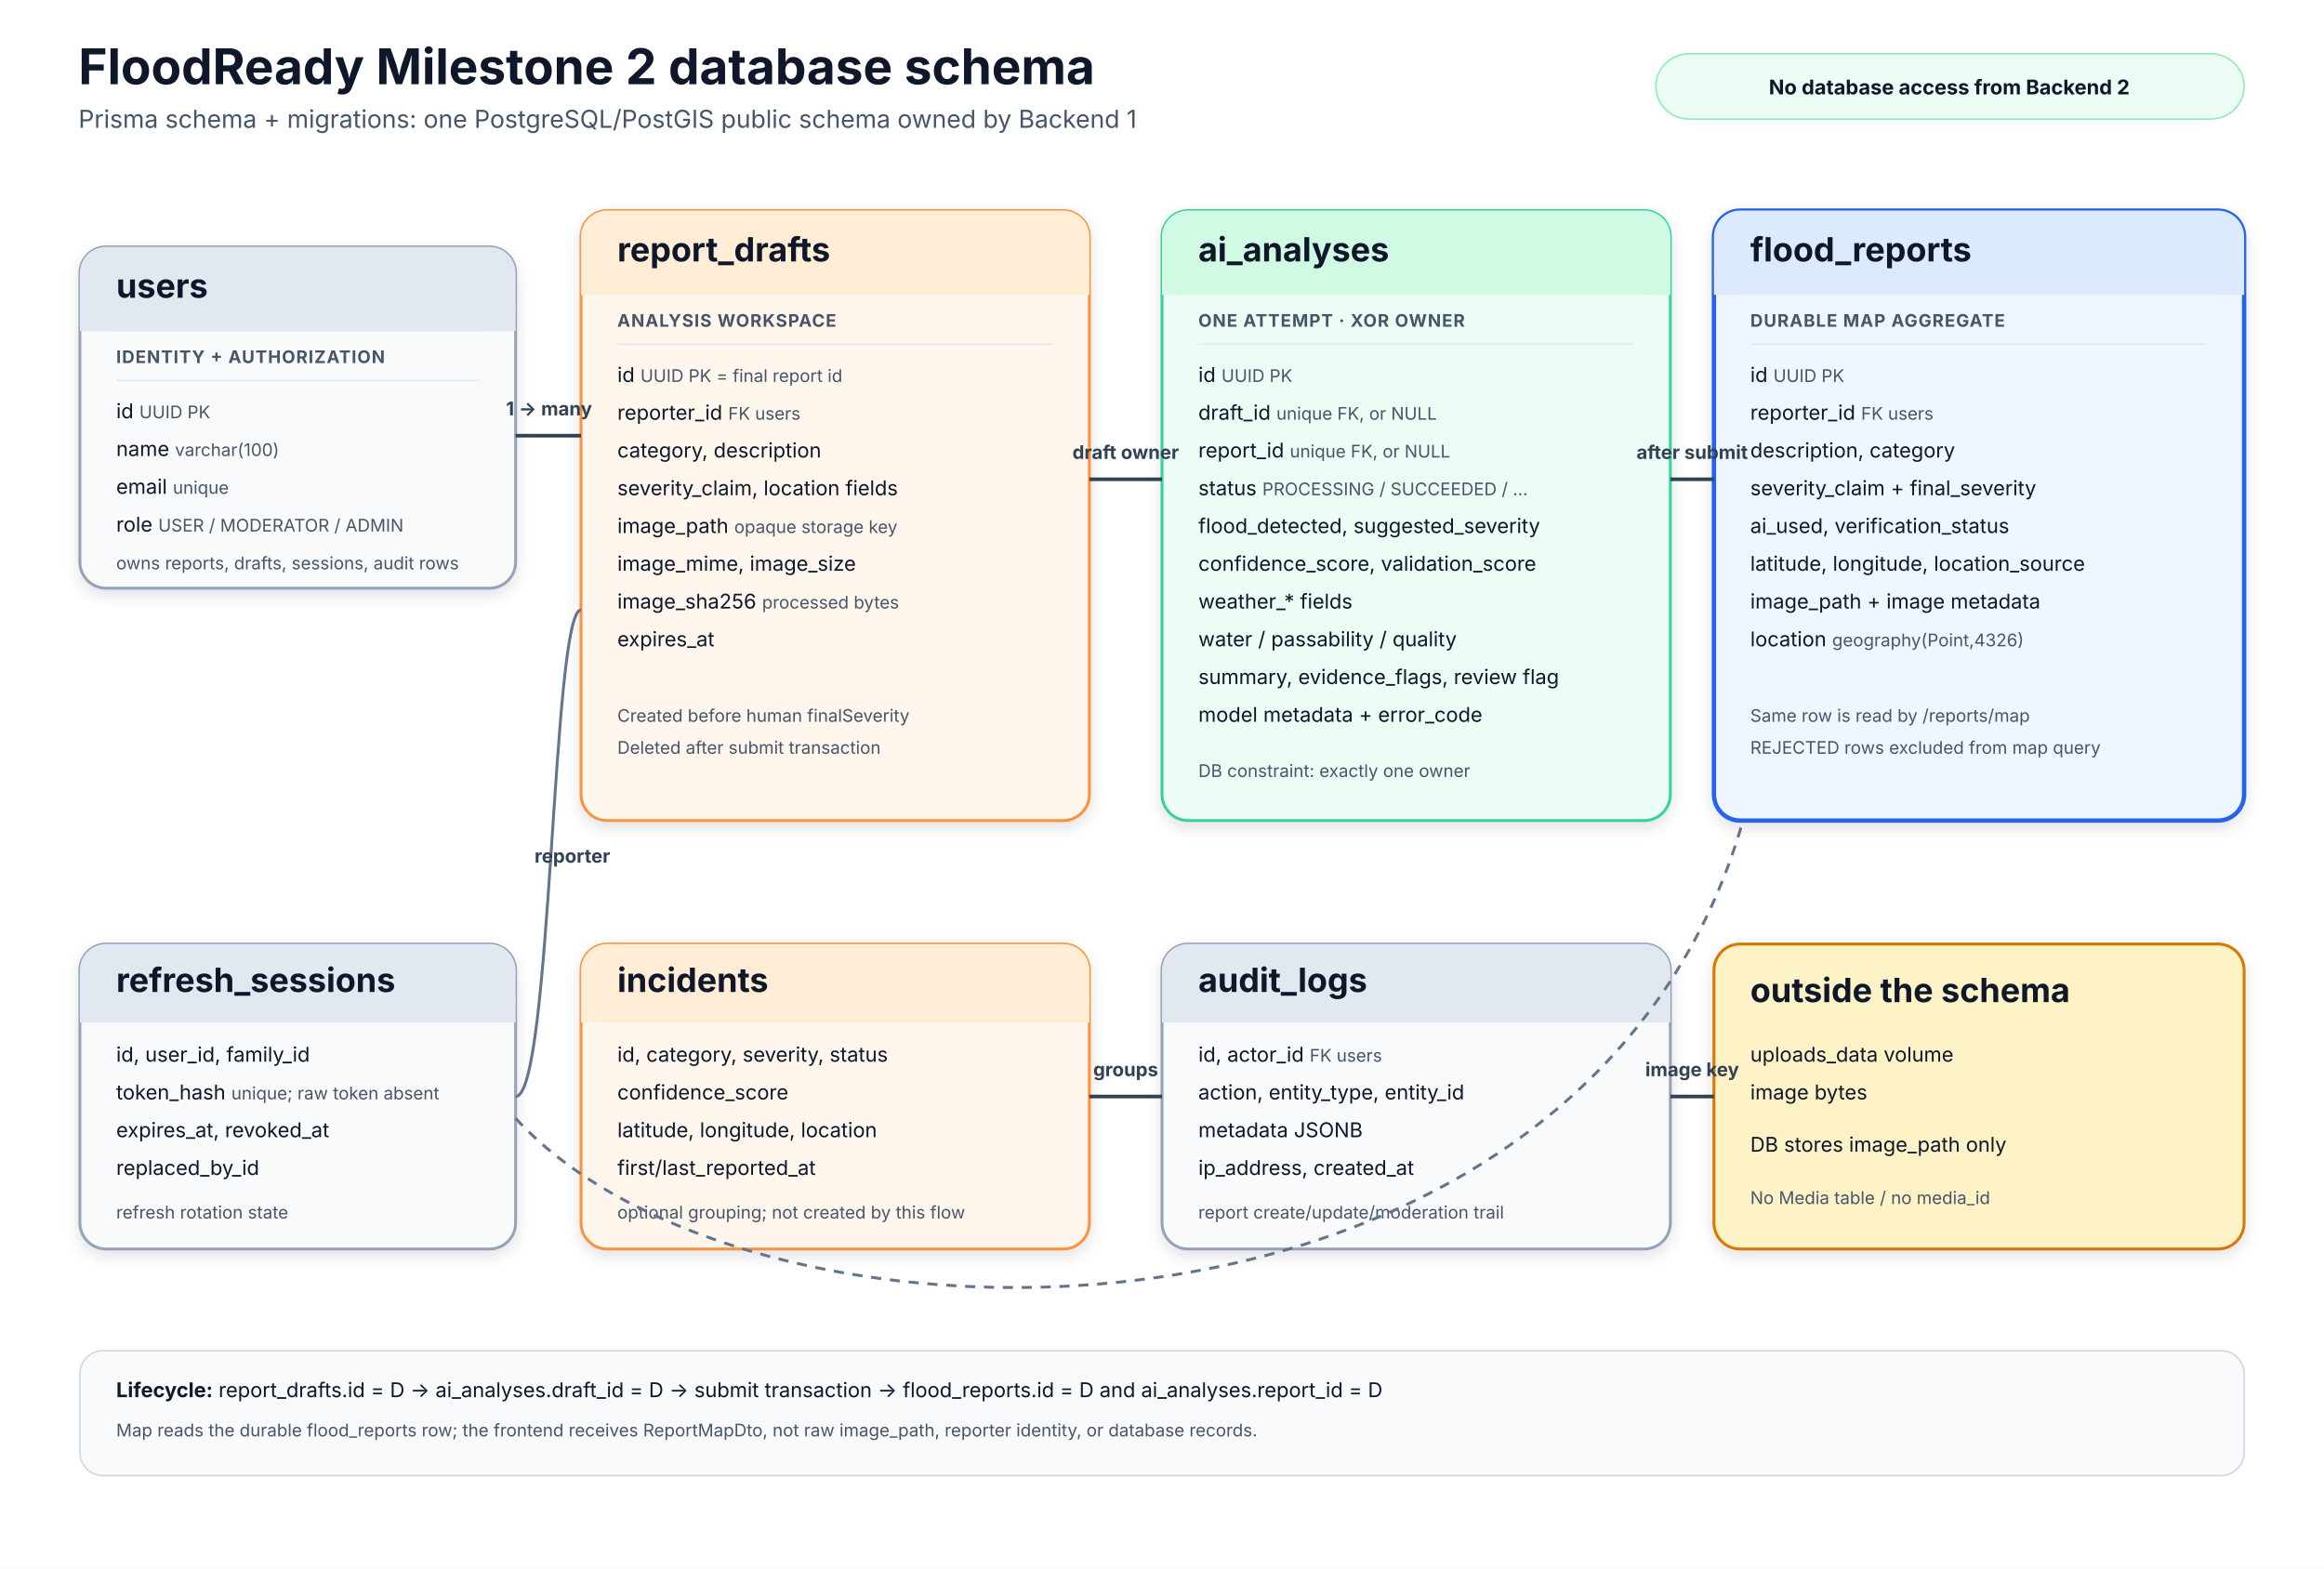
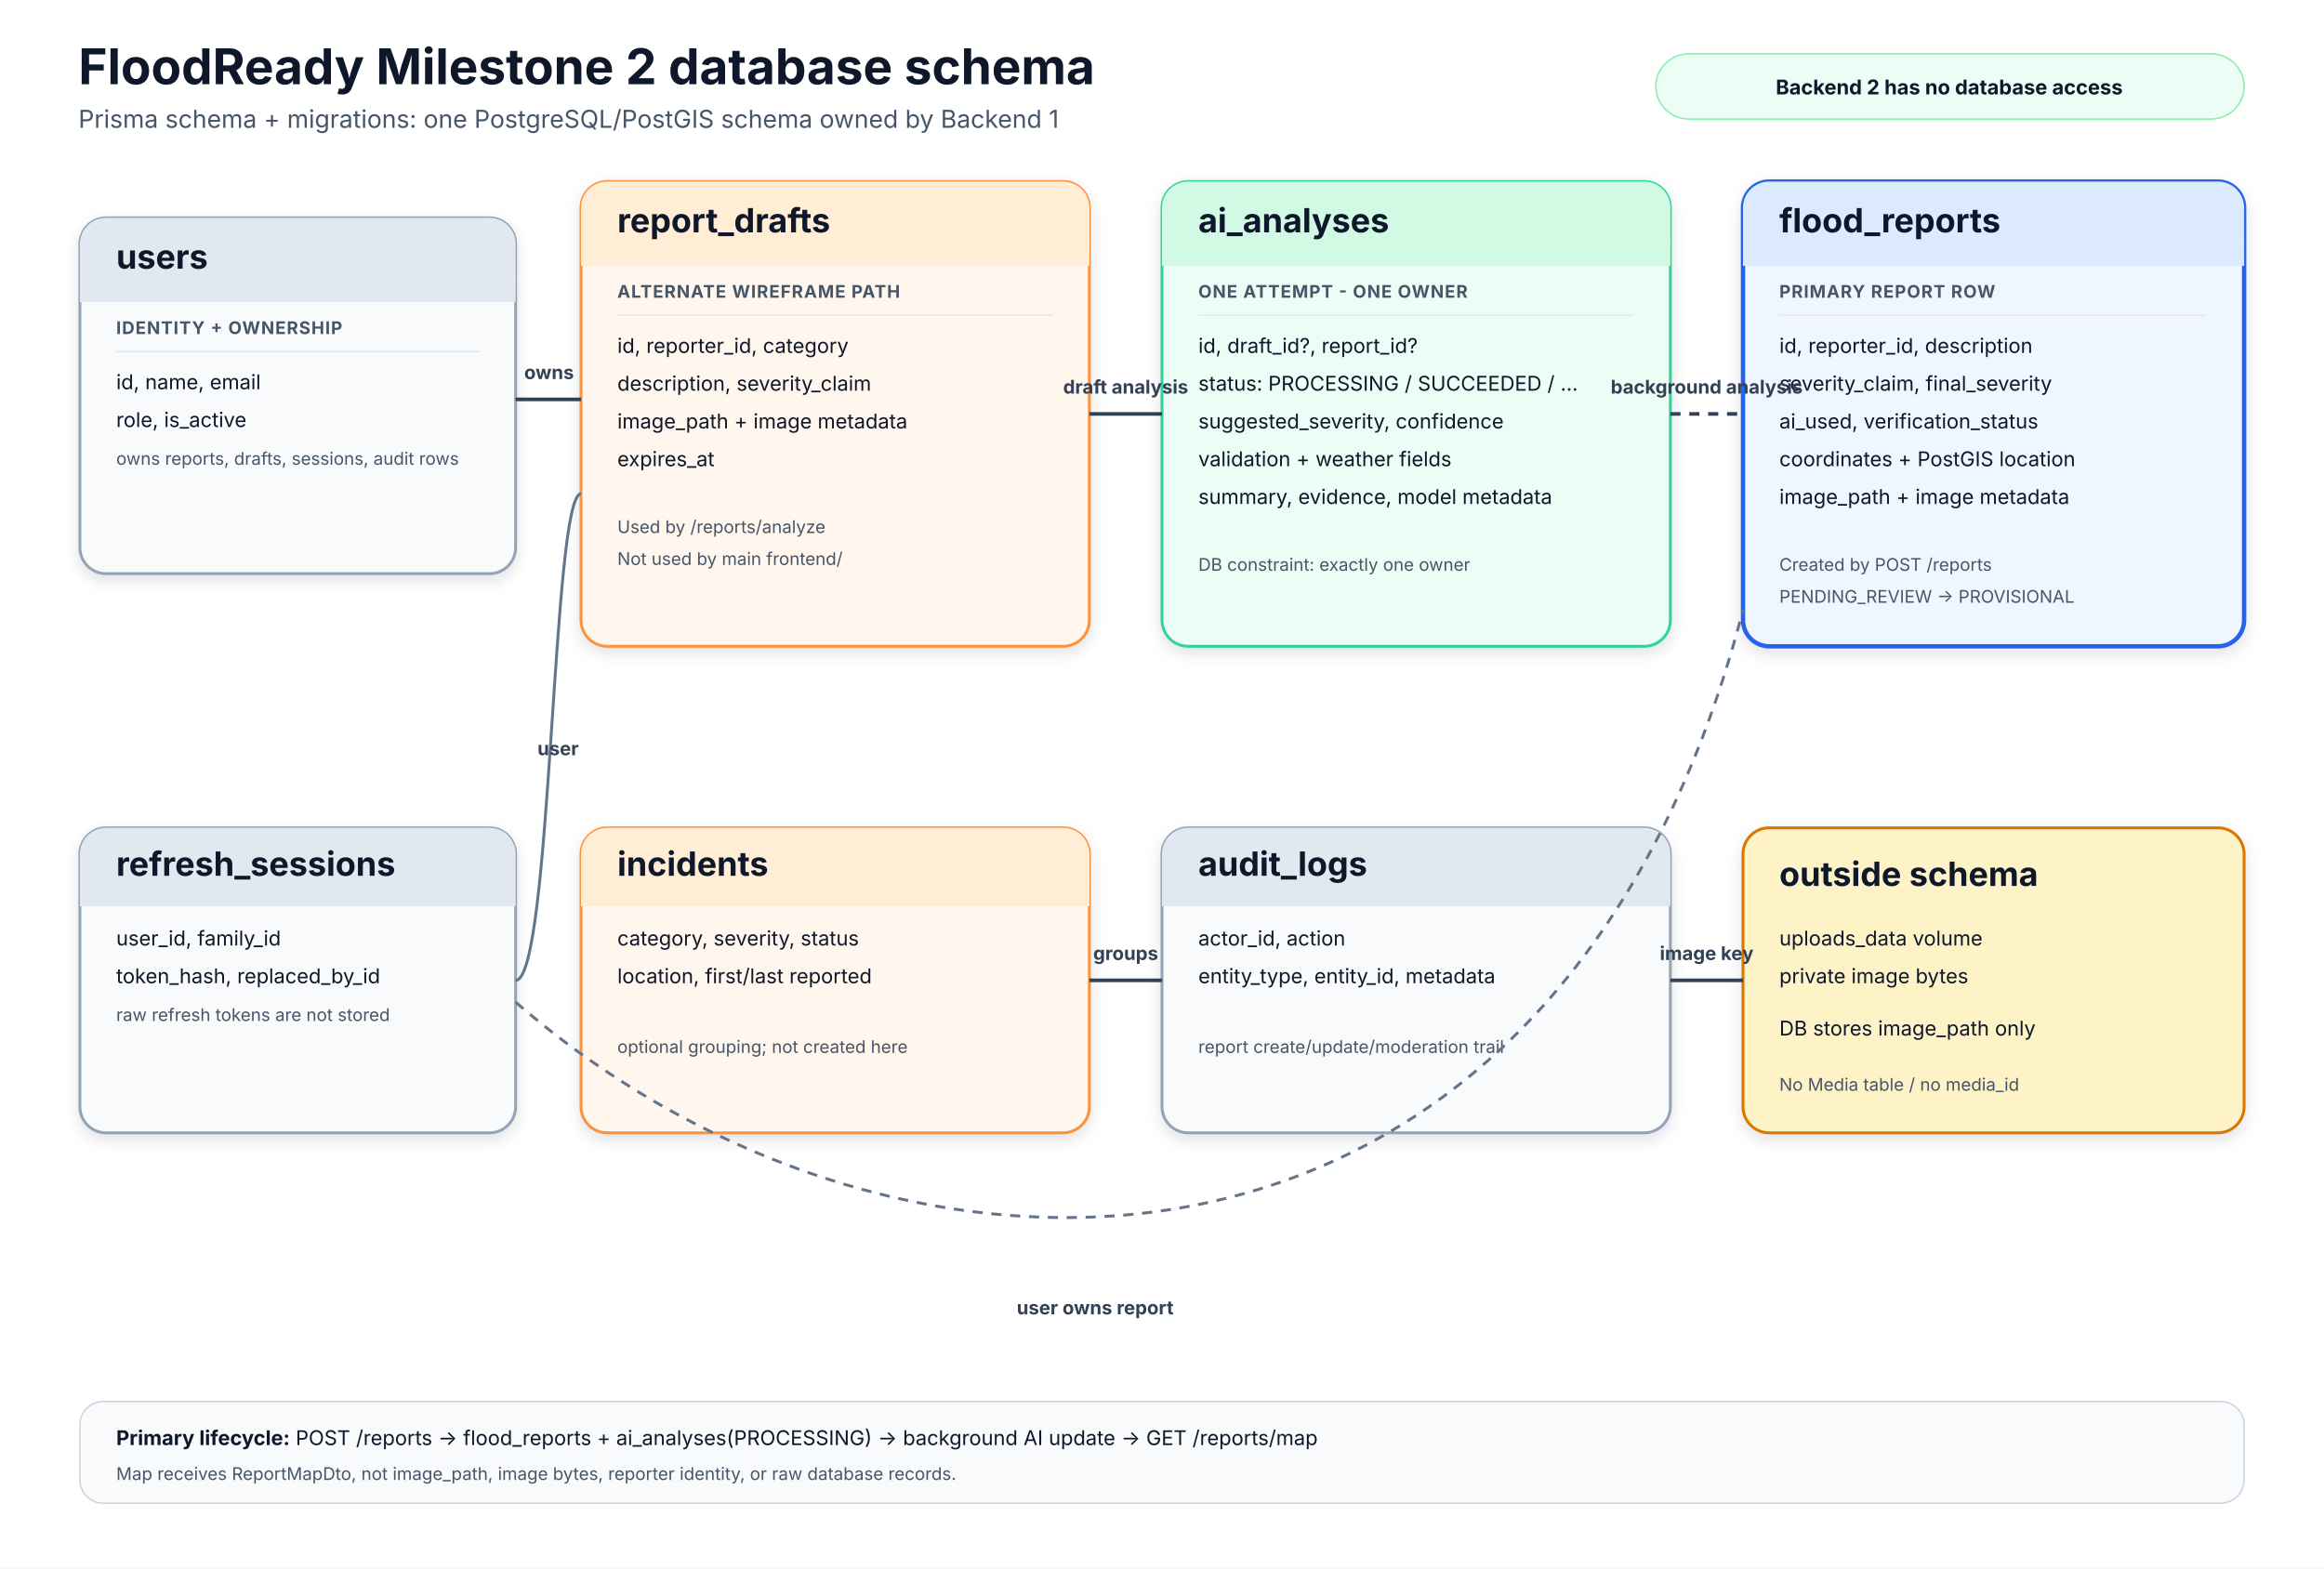
<svg xmlns="http://www.w3.org/2000/svg" width="1600" height="1080" viewBox="0 0 1600 1080" role="img" aria-labelledby="title desc">
  <defs>
    <filter id="shadow" x="-10%" y="-10%" width="120%" height="130%">
      <feDropShadow dx="0" dy="4" stdDeviation="5" flood-color="#0f172a" flood-opacity=".12" />
    </filter>
    <style>
      text { font-family: Inter, Segoe UI, Arial, sans-serif; fill:#0f172a; }
      .title { font-size:34px; font-weight:700; }
      .subtitle { font-size:17px; fill:#475569; }
      .entity { font-size:23px; font-weight:700; }
-       .sub { font-size:14px; fill:#475569; }
      .field { font-size:14px; }
      .note { font-size:12px; fill:#475569; }
      .rel { font-size:13px; font-weight:700; fill:#334155; }
      .head { font-size:12px; font-weight:700; letter-spacing:.6px; fill:#475569; }
      .line { stroke:#e2e8f0; stroke-width:1; }
    </style>
  </defs>
  <rect width="1600" height="1080" fill="#ffffff" />
  <text x="54" y="58" class="title">FloodReady Milestone 2 database schema</text>
-   <text x="54" y="88" class="subtitle">Prisma schema + migrations: one PostgreSQL/PostGIS public schema owned by Backend 1</text>
+   <text x="54" y="88" class="subtitle">Prisma schema + migrations: one PostgreSQL/PostGIS schema owned by Backend 1</text>
  <rect x="1140" y="37" width="405" height="45" rx="23" fill="#ecfdf5" stroke="#86efac" />
-   <text x="1342" y="65" text-anchor="middle" font-size="14" font-weight="700" fill="#166534">No database access from Backend 2</text>
-   <rect x="55" y="170" width="300" height="235" rx="18" fill="#f8fafc" stroke="#94a3b8" stroke-width="2" filter="url(#shadow)" />
-   <rect x="55" y="170" width="300" height="58" rx="18" fill="#e2e8f0" />
-   <path d="M55 210h300v18H55z" fill="#e2e8f0" />
-   <text x="80" y="205" class="entity">users</text>
-   <text x="80" y="250" class="head">IDENTITY + AUTHORIZATION</text>
-   <line x1="80" y1="262" x2="330" y2="262" class="line" />
-   <text x="80" y="288" class="field">id <tspan class="note">UUID PK</tspan>
-   </text>
-   <text x="80" y="314" class="field">name <tspan class="note">varchar(100)</tspan>
-   </text>
-   <text x="80" y="340" class="field">email <tspan class="note">unique</tspan>
-   </text>
-   <text x="80" y="366" class="field">role <tspan class="note">USER / MODERATOR / ADMIN</tspan>
-   </text>
-   <text x="80" y="392" class="note">owns reports, drafts, sessions, audit rows</text>
-   <rect x="400" y="145" width="350" height="420" rx="18" fill="#fff7ed" stroke="#fb923c" stroke-width="2" filter="url(#shadow)" />
-   <rect x="400" y="145" width="350" height="58" rx="18" fill="#ffedd5" />
-   <path d="M400 185h350v18H400z" fill="#ffedd5" />
-   <text x="425" y="180" class="entity">report_drafts</text>
-   <text x="425" y="225" class="head">ANALYSIS WORKSPACE</text>
-   <line x1="425" y1="237" x2="725" y2="237" class="line" />
-   <text x="425" y="263" class="field">id <tspan class="note">UUID PK = final report id</tspan>
-   </text>
-   <text x="425" y="289" class="field">reporter_id <tspan class="note">FK users</tspan>
-   </text>
-   <text x="425" y="315" class="field">category, description</text>
-   <text x="425" y="341" class="field">severity_claim, location fields</text>
-   <text x="425" y="367" class="field">image_path <tspan class="note">opaque storage key</tspan>
-   </text>
-   <text x="425" y="393" class="field">image_mime, image_size</text>
-   <text x="425" y="419" class="field">image_sha256 <tspan class="note">processed bytes</tspan>
-   </text>
-   <text x="425" y="445" class="field">expires_at</text>
-   <text x="425" y="497" class="note">Created before human finalSeverity</text>
-   <text x="425" y="519" class="note">Deleted after submit transaction</text>
-   <rect x="800" y="145" width="350" height="420" rx="18" fill="#ecfdf5" stroke="#34d399" stroke-width="2" filter="url(#shadow)" />
-   <rect x="800" y="145" width="350" height="58" rx="18" fill="#d1fae5" />
-   <path d="M800 185h350v18H800z" fill="#d1fae5" />
-   <text x="825" y="180" class="entity">ai_analyses</text>
-   <text x="825" y="225" class="head">ONE ATTEMPT · XOR OWNER</text>
-   <line x1="825" y1="237" x2="1125" y2="237" class="line" />
-   <text x="825" y="263" class="field">id <tspan class="note">UUID PK</tspan>
-   </text>
-   <text x="825" y="289" class="field">draft_id <tspan class="note">unique FK, or NULL</tspan>
-   </text>
-   <text x="825" y="315" class="field">report_id <tspan class="note">unique FK, or NULL</tspan>
-   </text>
-   <text x="825" y="341" class="field">status <tspan class="note">PROCESSING / SUCCEEDED / ...</tspan>
-   </text>
-   <text x="825" y="367" class="field">flood_detected, suggested_severity</text>
-   <text x="825" y="393" class="field">confidence_score, validation_score</text>
-   <text x="825" y="419" class="field">weather_* fields</text>
-   <text x="825" y="445" class="field">water / passability / quality</text>
-   <text x="825" y="471" class="field">summary, evidence_flags, review flag</text>
-   <text x="825" y="497" class="field">model metadata + error_code</text>
-   <text x="825" y="535" class="note">DB constraint: exactly one owner</text>
-   <rect x="1180" y="145" width="365" height="420" rx="18" fill="#eff6ff" stroke="#2563eb" stroke-width="3" filter="url(#shadow)" />
-   <rect x="1180" y="145" width="365" height="58" rx="18" fill="#dbeafe" />
-   <path d="M1180 185h365v18h-365z" fill="#dbeafe" />
-   <text x="1205" y="180" class="entity">flood_reports</text>
-   <text x="1205" y="225" class="head">DURABLE MAP AGGREGATE</text>
-   <line x1="1205" y1="237" x2="1518" y2="237" class="line" />
-   <text x="1205" y="263" class="field">id <tspan class="note">UUID PK</tspan>
-   </text>
-   <text x="1205" y="289" class="field">reporter_id <tspan class="note">FK users</tspan>
-   </text>
-   <text x="1205" y="315" class="field">description, category</text>
-   <text x="1205" y="341" class="field">severity_claim + final_severity</text>
-   <text x="1205" y="367" class="field">ai_used, verification_status</text>
-   <text x="1205" y="393" class="field">latitude, longitude, location_source</text>
-   <text x="1205" y="419" class="field">image_path + image metadata</text>
-   <text x="1205" y="445" class="field">location <tspan class="note">geography(Point,4326)</tspan>
-   </text>
-   <text x="1205" y="497" class="note">Same row is read by /reports/map</text>
-   <text x="1205" y="519" class="note">REJECTED rows excluded from map query</text>
-   <rect x="55" y="650" width="300" height="210" rx="18" fill="#f8fafc" stroke="#94a3b8" stroke-width="2" filter="url(#shadow)" />
-   <rect x="55" y="650" width="300" height="54" rx="18" fill="#e2e8f0" />
-   <path d="M55 686h300v18H55z" fill="#e2e8f0" />
-   <text x="80" y="683" class="entity">refresh_sessions</text>
-   <text x="80" y="731" class="field">id, user_id, family_id</text>
-   <text x="80" y="757" class="field">token_hash <tspan class="note">unique; raw token absent</tspan>
-   </text>
-   <text x="80" y="783" class="field">expires_at, revoked_at</text>
-   <text x="80" y="809" class="field">replaced_by_id</text>
-   <text x="80" y="839" class="note">refresh rotation state</text>
-   <rect x="400" y="650" width="350" height="210" rx="18" fill="#fff7ed" stroke="#fb923c" stroke-width="2" filter="url(#shadow)" />
-   <rect x="400" y="650" width="350" height="54" rx="18" fill="#ffedd5" />
-   <path d="M400 686h350v18H400z" fill="#ffedd5" />
-   <text x="425" y="683" class="entity">incidents</text>
-   <text x="425" y="731" class="field">id, category, severity, status</text>
-   <text x="425" y="757" class="field">confidence_score</text>
-   <text x="425" y="783" class="field">latitude, longitude, location</text>
-   <text x="425" y="809" class="field">first/last_reported_at</text>
-   <text x="425" y="839" class="note">optional grouping; not created by this flow</text>
-   <rect x="800" y="650" width="350" height="210" rx="18" fill="#f8fafc" stroke="#94a3b8" stroke-width="2" filter="url(#shadow)" />
-   <rect x="800" y="650" width="350" height="54" rx="18" fill="#e2e8f0" />
-   <path d="M800 686h350v18H800z" fill="#e2e8f0" />
-   <text x="825" y="683" class="entity">audit_logs</text>
-   <text x="825" y="731" class="field">id, actor_id <tspan class="note">FK users</tspan>
-   </text>
-   <text x="825" y="757" class="field">action, entity_type, entity_id</text>
-   <text x="825" y="783" class="field">metadata JSONB</text>
-   <text x="825" y="809" class="field">ip_address, created_at</text>
-   <text x="825" y="839" class="note">report create/update/moderation trail</text>
-   <rect x="1180" y="650" width="365" height="210" rx="18" fill="#fef3c7" stroke="#d97706" stroke-width="2" filter="url(#shadow)" />
-   <text x="1205" y="690" class="entity">outside the schema</text>
-   <text x="1205" y="731" class="field">uploads_data volume</text>
-   <text x="1205" y="757" class="field">image bytes</text>
-   <text x="1205" y="793" class="field">DB stores image_path only</text>
-   <text x="1205" y="829" class="note">No Media table / no media_id</text>
-   <path d="M355 300 H400" fill="none" stroke="#334155" stroke-width="2.5" />
-   <text x="378" y="286" text-anchor="middle" class="rel">1 → many</text>
-   <path d="M750 330 H800" fill="none" stroke="#334155" stroke-width="2.5" />
-   <text x="775" y="316" text-anchor="middle" class="rel">draft owner</text>
-   <path d="M1150 330 H1180" fill="none" stroke="#334155" stroke-width="2.5" />
-   <text x="1165" y="316" text-anchor="middle" class="rel">after submit</text>
-   <path d="M355 755 C380 755 380 420 400 420" fill="none" stroke="#64748b" stroke-width="2" />
-   <text x="368" y="594" class="rel">reporter</text>
-   <path d="M355 770 C520 950 1090 950 1200 565" fill="none" stroke="#64748b" stroke-width="2" stroke-dasharray="7 6" />
-   <text x="680" y="964" class="rel">user owns final report</text>
-   <path d="M750 755 H800" fill="none" stroke="#334155" stroke-width="2.5" />
-   <text x="775" y="741" text-anchor="middle" class="rel">groups</text>
-   <path d="M1150 755 H1180" fill="none" stroke="#334155" stroke-width="2.5" />
-   <text x="1165" y="741" text-anchor="middle" class="rel">image key</text>
-   <rect x="55" y="930" width="1490" height="86" rx="16" fill="#f8fafc" stroke="#cbd5e1" />
-   <text x="80" y="962" class="field">
-     <tspan font-weight="700">Lifecycle:</tspan> report_drafts.id = D → ai_analyses.draft_id = D → submit transaction → flood_reports.id = D and ai_analyses.report_id = D</text>
-   <text x="80" y="989" class="note">Map reads the durable flood_reports row; the frontend receives ReportMapDto, not raw image_path, reporter identity, or database records.</text>
+   <text x="1342" y="65" text-anchor="middle" font-size="14" font-weight="700" fill="#166534">Backend 2 has no database access</text>
+   <rect x="55" y="150" width="300" height="245" rx="18" fill="#f8fafc" stroke="#94a3b8" stroke-width="2" filter="url(#shadow)" />
+   <rect x="55" y="150" width="300" height="58" rx="18" fill="#e2e8f0" />
+   <path d="M55 190h300v18H55z" fill="#e2e8f0" />
+   <text x="80" y="185" class="entity">users</text>
+   <text x="80" y="230" class="head">IDENTITY + OWNERSHIP</text>
+   <line x1="80" y1="242" x2="330" y2="242" class="line" />
+   <text x="80" y="268" class="field">id, name, email</text>
+   <text x="80" y="294" class="field">role, is_active</text>
+   <text x="80" y="320" class="note">owns reports, drafts, sessions, audit rows</text>
+   <rect x="400" y="125" width="350" height="320" rx="18" fill="#fff7ed" stroke="#fb923c" stroke-width="2" filter="url(#shadow)" />
+   <rect x="400" y="125" width="350" height="58" rx="18" fill="#ffedd5" />
+   <path d="M400 165h350v18H400z" fill="#ffedd5" />
+   <text x="425" y="160" class="entity">report_drafts</text>
+   <text x="425" y="205" class="head">ALTERNATE WIREFRAME PATH</text>
+   <line x1="425" y1="217" x2="725" y2="217" class="line" />
+   <text x="425" y="243" class="field">id, reporter_id, category</text>
+   <text x="425" y="269" class="field">description, severity_claim</text>
+   <text x="425" y="295" class="field">image_path + image metadata</text>
+   <text x="425" y="321" class="field">expires_at</text>
+   <text x="425" y="367" class="note">Used by /reports/analyze</text>
+   <text x="425" y="389" class="note">Not used by main frontend/</text>
+   <rect x="800" y="125" width="350" height="320" rx="18" fill="#ecfdf5" stroke="#34d399" stroke-width="2" filter="url(#shadow)" />
+   <rect x="800" y="125" width="350" height="58" rx="18" fill="#d1fae5" />
+   <path d="M800 165h350v18H800z" fill="#d1fae5" />
+   <text x="825" y="160" class="entity">ai_analyses</text>
+   <text x="825" y="205" class="head">ONE ATTEMPT - ONE OWNER</text>
+   <line x1="825" y1="217" x2="1125" y2="217" class="line" />
+   <text x="825" y="243" class="field">id, draft_id?, report_id?</text>
+   <text x="825" y="269" class="field">status: PROCESSING / SUCCEEDED / ...</text>
+   <text x="825" y="295" class="field">suggested_severity, confidence</text>
+   <text x="825" y="321" class="field">validation + weather fields</text>
+   <text x="825" y="347" class="field">summary, evidence, model metadata</text>
+   <text x="825" y="393" class="note">DB constraint: exactly one owner</text>
+   <rect x="1200" y="125" width="345" height="320" rx="18" fill="#eff6ff" stroke="#2563eb" stroke-width="3" filter="url(#shadow)" />
+   <rect x="1200" y="125" width="345" height="58" rx="18" fill="#dbeafe" />
+   <path d="M1200 165h345v18h-345z" fill="#dbeafe" />
+   <text x="1225" y="160" class="entity">flood_reports</text>
+   <text x="1225" y="205" class="head">PRIMARY REPORT ROW</text>
+   <line x1="1225" y1="217" x2="1518" y2="217" class="line" />
+   <text x="1225" y="243" class="field">id, reporter_id, description</text>
+   <text x="1225" y="269" class="field">severity_claim, final_severity</text>
+   <text x="1225" y="295" class="field">ai_used, verification_status</text>
+   <text x="1225" y="321" class="field">coordinates + PostGIS location</text>
+   <text x="1225" y="347" class="field">image_path + image metadata</text>
+   <text x="1225" y="393" class="note">Created by POST /reports</text>
+   <text x="1225" y="415" class="note">PENDING_REVIEW -&gt; PROVISIONAL</text>
+   <rect x="55" y="570" width="300" height="210" rx="18" fill="#f8fafc" stroke="#94a3b8" stroke-width="2" filter="url(#shadow)" />
+   <rect x="55" y="570" width="300" height="54" rx="18" fill="#e2e8f0" />
+   <path d="M55 606h300v18H55z" fill="#e2e8f0" />
+   <text x="80" y="603" class="entity">refresh_sessions</text>
+   <text x="80" y="651" class="field">user_id, family_id</text>
+   <text x="80" y="677" class="field">token_hash, replaced_by_id</text>
+   <text x="80" y="703" class="note">raw refresh tokens are not stored</text>
+   <rect x="400" y="570" width="350" height="210" rx="18" fill="#fff7ed" stroke="#fb923c" stroke-width="2" filter="url(#shadow)" />
+   <rect x="400" y="570" width="350" height="54" rx="18" fill="#ffedd5" />
+   <path d="M400 606h350v18H400z" fill="#ffedd5" />
+   <text x="425" y="603" class="entity">incidents</text>
+   <text x="425" y="651" class="field">category, severity, status</text>
+   <text x="425" y="677" class="field">location, first/last reported</text>
+   <text x="425" y="725" class="note">optional grouping; not created here</text>
+   <rect x="800" y="570" width="350" height="210" rx="18" fill="#f8fafc" stroke="#94a3b8" stroke-width="2" filter="url(#shadow)" />
+   <rect x="800" y="570" width="350" height="54" rx="18" fill="#e2e8f0" />
+   <path d="M800 606h350v18H800z" fill="#e2e8f0" />
+   <text x="825" y="603" class="entity">audit_logs</text>
+   <text x="825" y="651" class="field">actor_id, action</text>
+   <text x="825" y="677" class="field">entity_type, entity_id, metadata</text>
+   <text x="825" y="725" class="note">report create/update/moderation trail</text>
+   <rect x="1200" y="570" width="345" height="210" rx="18" fill="#fef3c7" stroke="#d97706" stroke-width="2" filter="url(#shadow)" />
+   <text x="1225" y="610" class="entity">outside schema</text>
+   <text x="1225" y="651" class="field">uploads_data volume</text>
+   <text x="1225" y="677" class="field">private image bytes</text>
+   <text x="1225" y="713" class="field">DB stores image_path only</text>
+   <text x="1225" y="751" class="note">No Media table / no media_id</text>
+   <path d="M355 275 H400" fill="none" stroke="#334155" stroke-width="2.5" />
+   <text x="378" y="261" text-anchor="middle" class="rel">owns</text>
+   <path d="M750 285 H800" fill="none" stroke="#334155" stroke-width="2.5" />
+   <text x="775" y="271" text-anchor="middle" class="rel">draft analysis</text>
+   <path d="M1150 285 H1200" fill="none" stroke="#334155" stroke-width="2.5" stroke-dasharray="7 6" />
+   <text x="1175" y="271" text-anchor="middle" class="rel">background analysis</text>
+   <path d="M355 675 C380 675 380 340 400 340" fill="none" stroke="#64748b" stroke-width="2" />
+   <text x="370" y="520" class="rel">user</text>
+   <path d="M355 690 C620 920 1070 920 1200 420" fill="none" stroke="#64748b" stroke-width="2" stroke-dasharray="7 6" />
+   <text x="700" y="905" class="rel">user owns report</text>
+   <path d="M750 675 H800" fill="none" stroke="#334155" stroke-width="2.5" />
+   <text x="775" y="661" text-anchor="middle" class="rel">groups</text>
+   <path d="M1150 675 H1200" fill="none" stroke="#334155" stroke-width="2.5" />
+   <text x="1175" y="661" text-anchor="middle" class="rel">image key</text>
+   <rect x="55" y="965" width="1490" height="70" rx="16" fill="#f8fafc" stroke="#cbd5e1" />
+   <text x="80" y="995" class="field">
+     <tspan font-weight="700">Primary lifecycle:</tspan> POST /reports -&gt; flood_reports + ai_analyses(PROCESSING) -&gt; background AI update -&gt; GET /reports/map</text>
+   <text x="80" y="1019" class="note">Map receives ReportMapDto, not image_path, image bytes, reporter identity, or raw database records.</text>
</svg>
